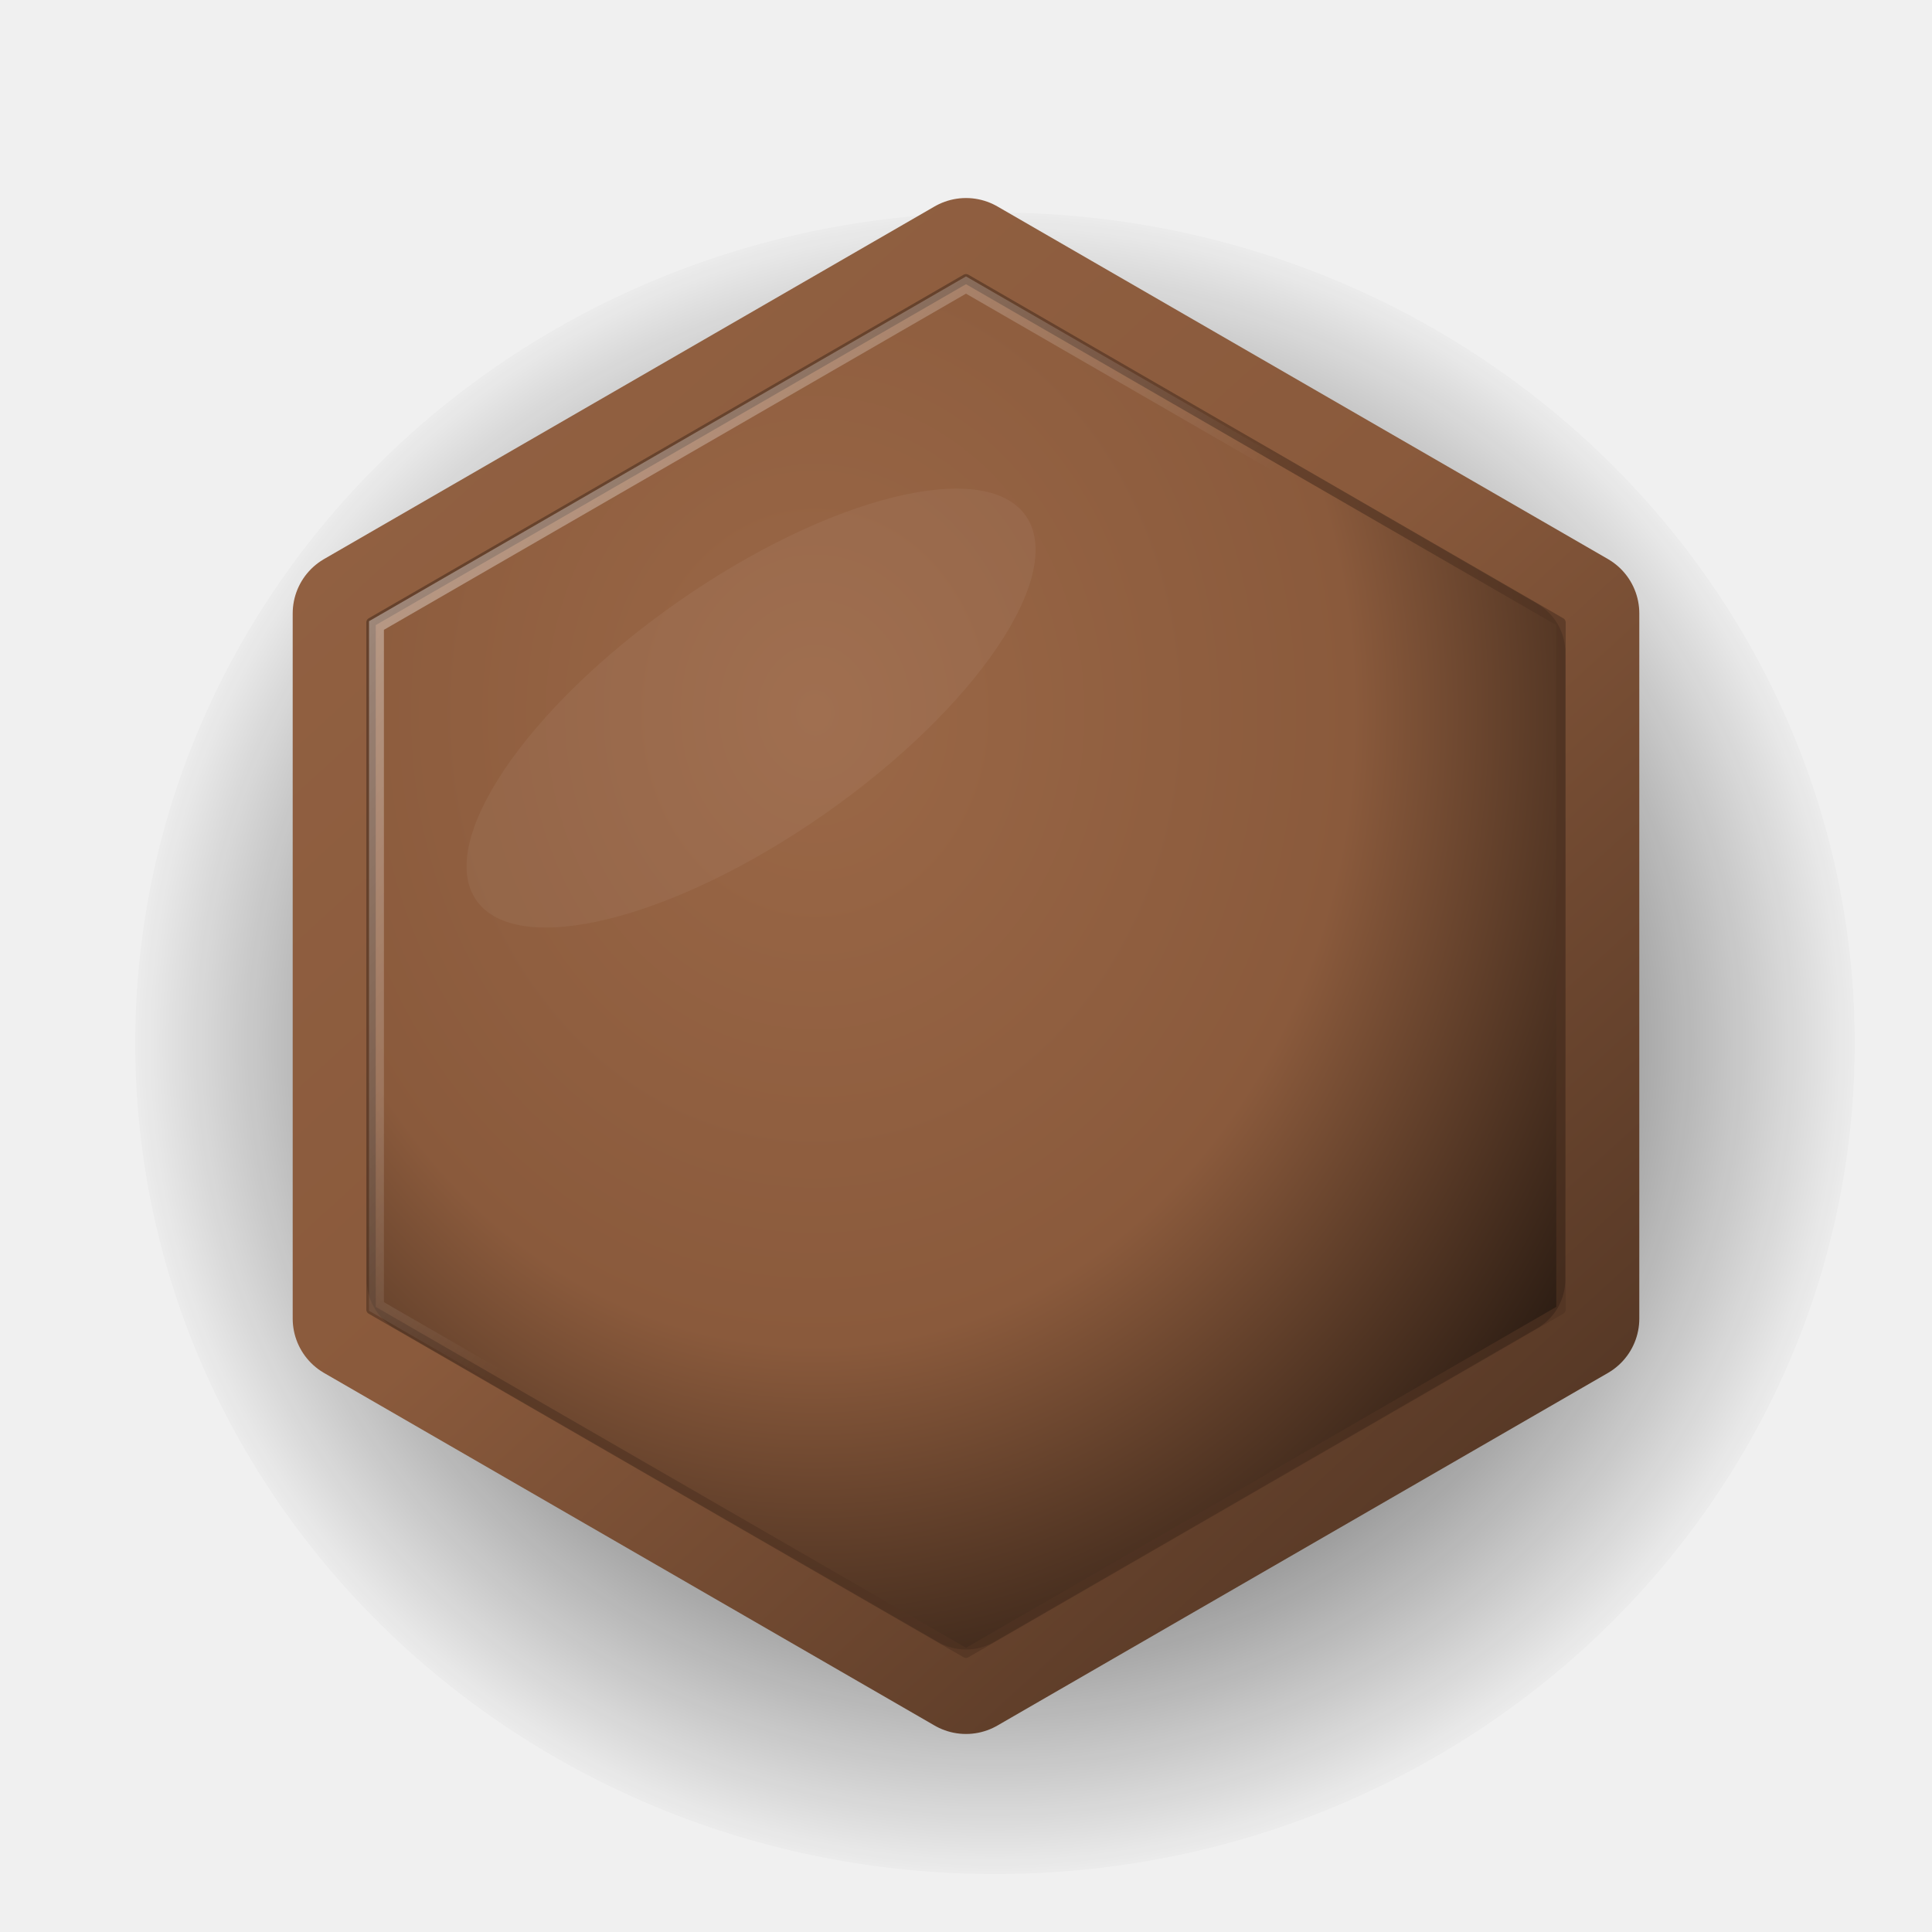
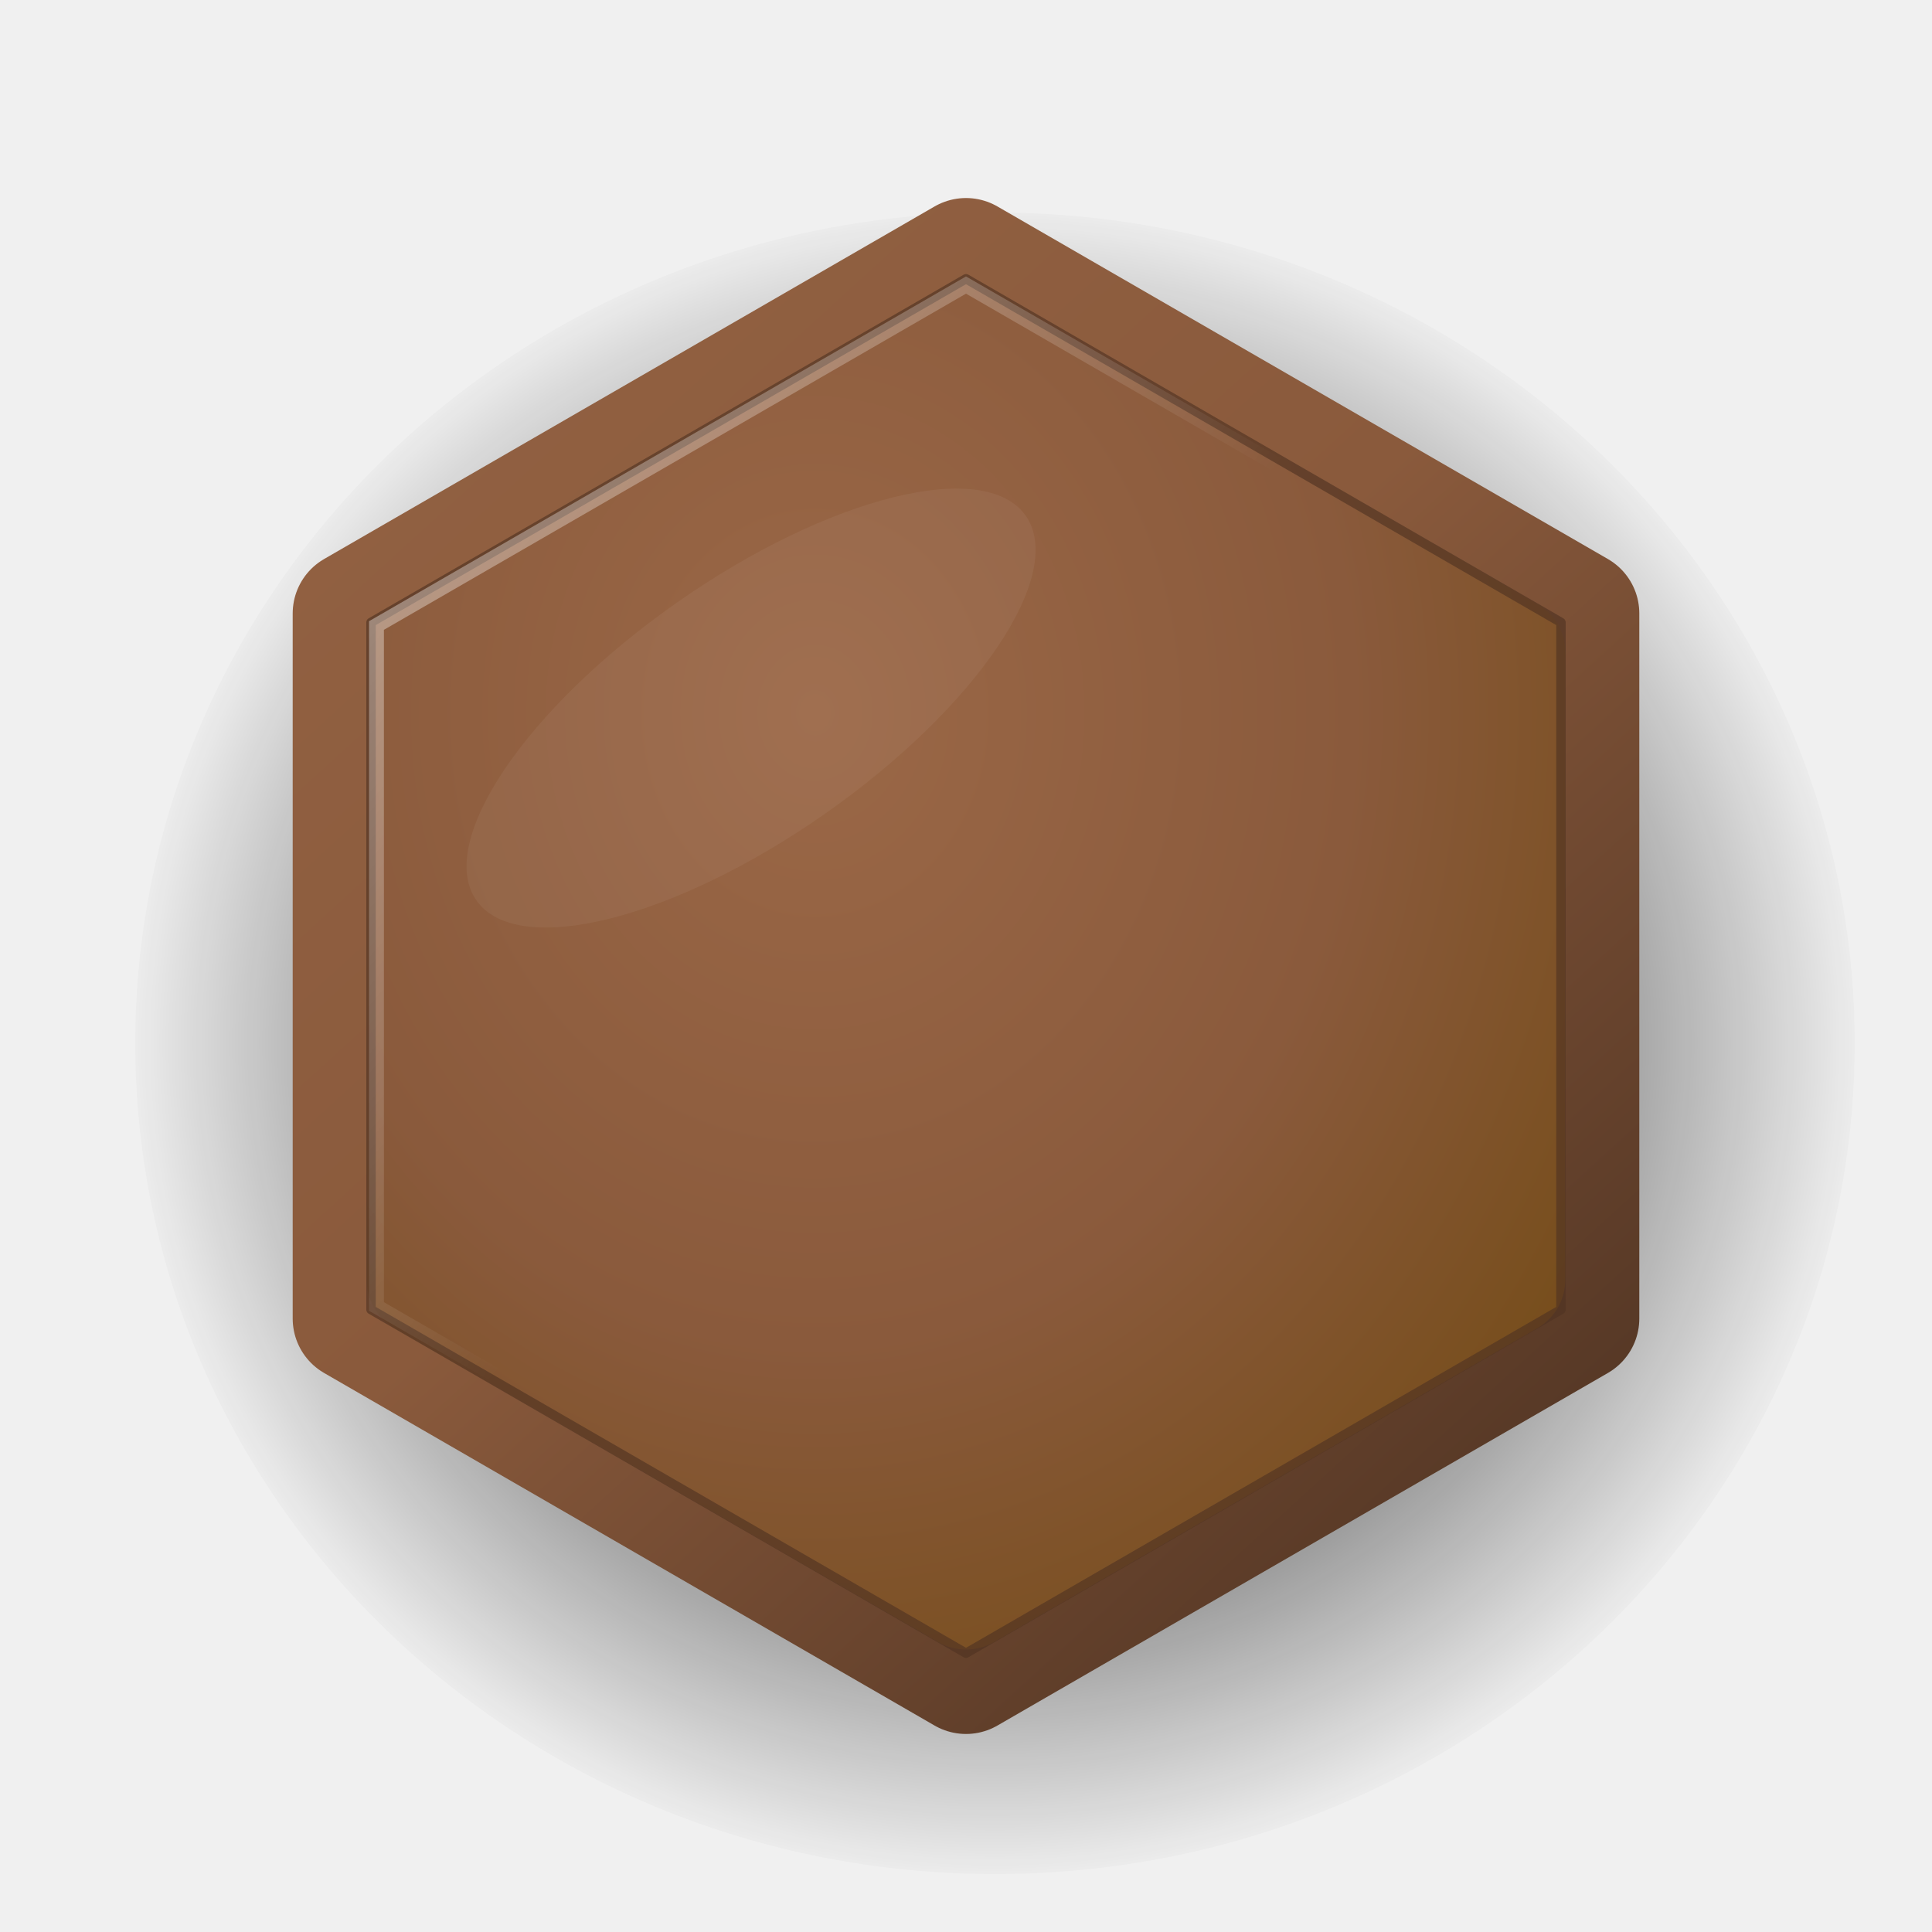
<svg xmlns="http://www.w3.org/2000/svg" viewBox="0 0 400 400" width="400" height="400" fill="none">
  <defs>
    <radialGradient id="09s" cx="50%" cy="50%" r="50%">
      <stop offset="0.7" stop-color="#000" stop-opacity=".34" />
      <stop offset="1" stop-color="#000" stop-opacity="0" />
    </radialGradient>
    <linearGradient id="09r" x1="0.1" y1="0" x2="0.9" y2="1">
      <stop offset="0" stop-color="#926142" />
      <stop offset="0.45" stop-color="#8A5A3C" />
      <stop offset="1" stop-color="#503423" />
    </linearGradient>
    <radialGradient id="09t" cx="0.36" cy="0.3" r="1">
      <stop offset="0" stop-color="#9b6847" />
      <stop offset="0.5" stop-color="#8A5A3C" />
-       <stop offset="1" stop-color="#6e48NaN" />
+       <stop offset="1" stop-color="#6e480d" />
    </radialGradient>
    <linearGradient id="09h" x1="0" y1="0" x2="1" y2="1">
      <stop offset="0" stop-color="#fff" stop-opacity=".5" />
      <stop offset="0.45" stop-color="#fff" stop-opacity="0" />
      <stop offset="1" stop-color="#000" stop-opacity="0" />
    </linearGradient>
  </defs>
  <ellipse cx="206" cy="216" rx="178" ry="172" fill="url(#09s)" />
  <g>
    <path d="M200 54L326.4 127L326.4 273L200 346L73.6 273L73.6 127Z" fill="url(#09r)" stroke="url(#09r)" stroke-width="26" stroke-linejoin="round" />
    <g transform="translate(200 200) scale(0.89) translate(-200 -200)">
      <path d="M200 54L326.4 127L326.4 273L200 346L73.6 273L73.6 127Z" fill="url(#09t)" stroke="url(#09t)" stroke-width="26" stroke-linejoin="round" />
      <path d="M200 54L326.4 127L326.4 273L200 346L73.6 273L73.6 127Z" fill="none" stroke="#503423" stroke-opacity=".65" stroke-width="2" stroke-linejoin="round" transform="translate(200 200) scale(1.095) translate(-200 -200)" />
      <path d="M200 54L326.4 127L326.4 273L200 346L73.6 273L73.6 127Z" fill="none" stroke="url(#09h)" stroke-width="3.2" transform="translate(200 200) scale(1.085) translate(-200 -200)" />
      <ellipse cx="150" cy="140" rx="78" ry="30" fill="#fff" fill-opacity=".05" transform="rotate(-35 150 140)" />
    </g>
  </g>
</svg>
